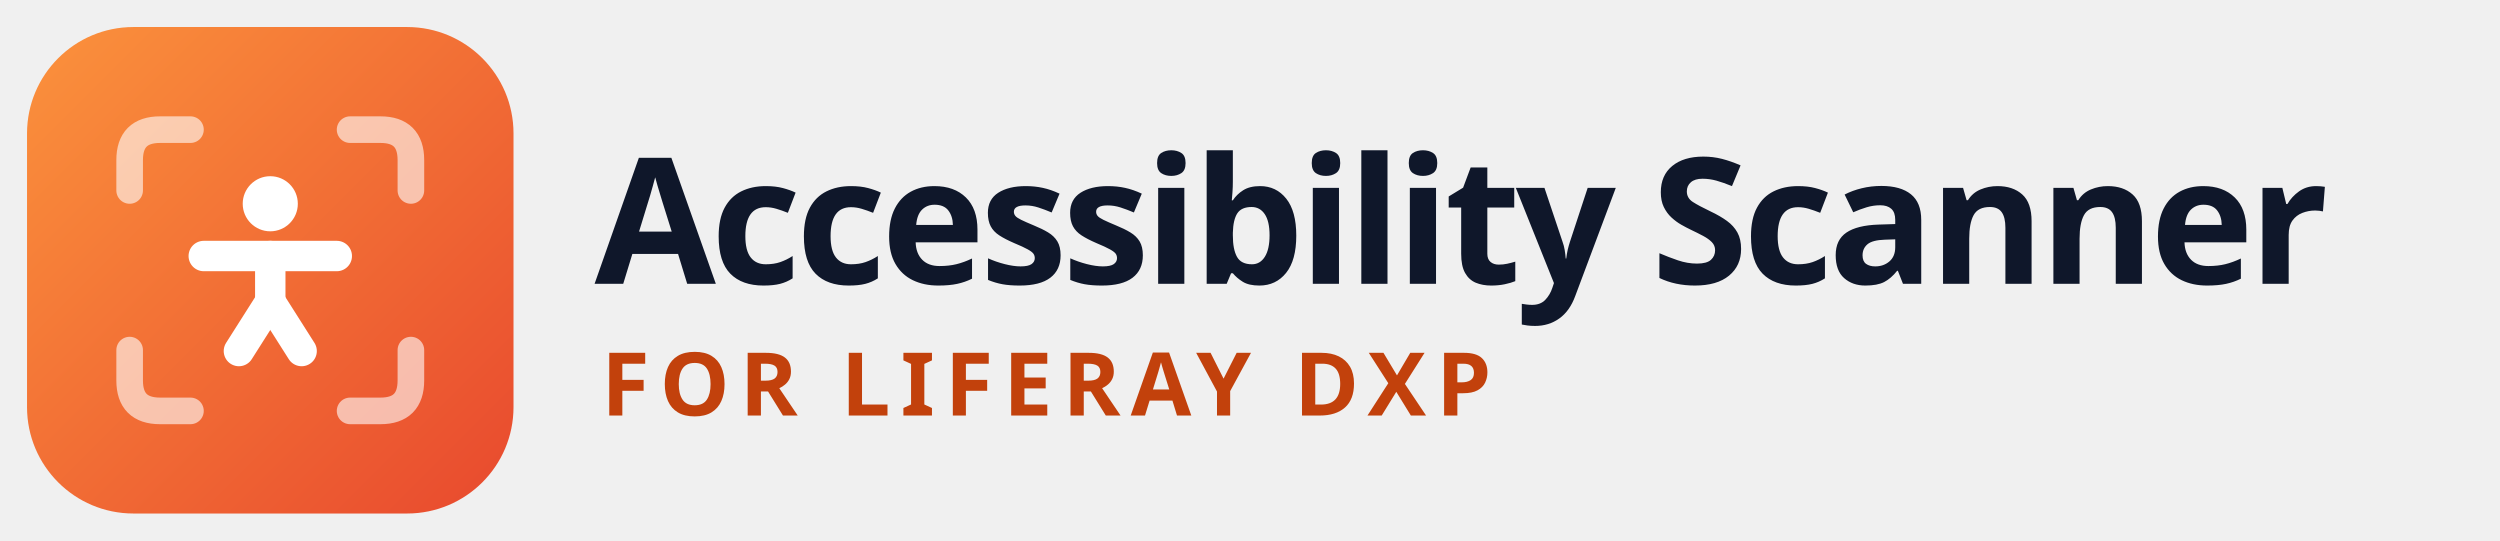
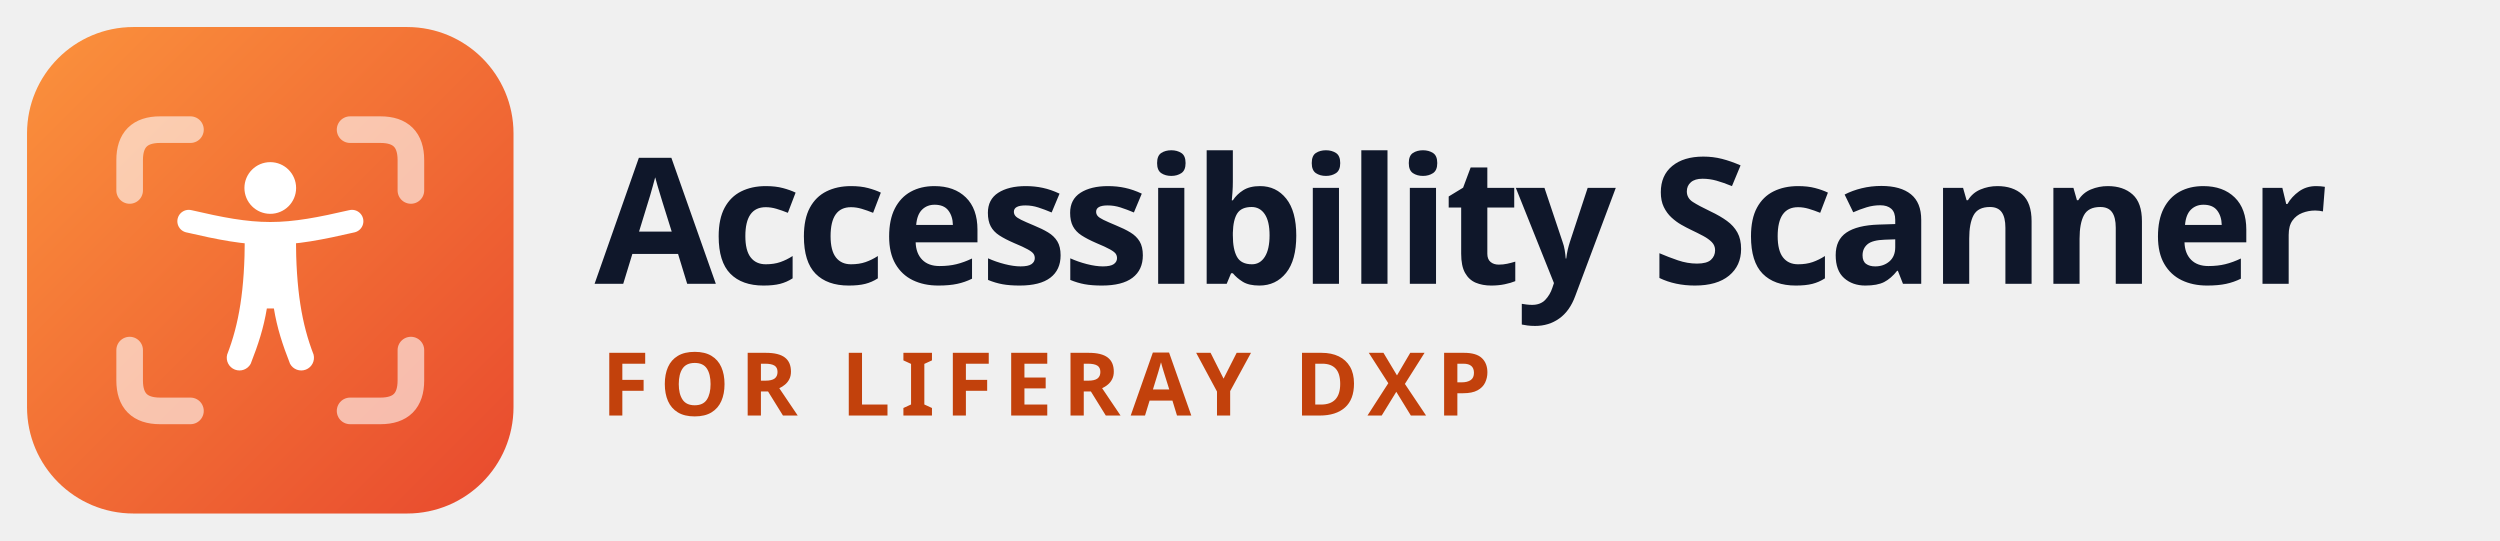
<svg xmlns="http://www.w3.org/2000/svg" viewBox="0 0 1480 320" role="img" aria-label="Accessibility Scanner for Liferay">
  <defs>
    <linearGradient id="bg" x1="0" y1="0" x2="1" y2="1">
      <stop offset="0" stop-color="#fb923c" />
      <stop offset="1" stop-color="#e8492e" />
    </linearGradient>
  </defs>
  <g transform="translate(16 16) scale(0.28125)">
    <rect width="1024" height="1024" rx="224" fill="url(#bg)" />
    <g fill="none" stroke="#ffffff" stroke-width="56" stroke-linecap="round" stroke-linejoin="round" stroke-opacity="0.6">
      <path d="M216 344 V280 Q216 216 280 216 H344" />
      <path d="M680 216 H744 Q808 216 808 280 V344" />
      <path d="M808 680 V744 Q808 808 744 808 H680" />
      <path d="M344 808 H280 Q216 808 216 744 V680" />
    </g>
-     <circle cx="512" cy="372" r="58" fill="#ffffff" />
-     <g fill="none" stroke="#ffffff" stroke-width="64" stroke-linecap="round" stroke-linejoin="round">
-       <path d="M372 482 H652" />
-       <path d="M512 482 V578" />
-       <path d="M512 578 L446 682" />
-       <path d="M512 578 L578 682" />
+     <g transform="translate(512 512) scale(0.4) translate(-965 -976)" fill="#ffffff">
+       <circle cx="965" cy="543" r="136" />
+       <path d="M536 718 C700 756 830 782 965 782 C1100 782 1230 756 1395 718" fill="none" stroke="#ffffff" stroke-width="120" stroke-linecap="round" />
+       <path d="M831 800 C831 1080 800 1260 738 1420 A67 67 0 0 0 862 1468 C902 1366 930 1280 947 1177 H984 C1001 1280 1029 1366 1069 1468 A67 67 0 0 0 1193 1420 C1131 1260 1100 1080 1100 800 Z" />
    </g>
  </g>
  <text x="352" y="168" font-family="Lexend, 'Segoe UI', system-ui, sans-serif" font-size="104" font-weight="700" letter-spacing="-3" fill="#0f172a">Accessibility Scanner</text>
  <text x="356" y="246" font-family="'Source Sans 3', 'Segoe UI', system-ui, sans-serif" font-size="52" font-weight="600" letter-spacing="6" fill="#c2410c">FOR LIFERAY DXP</text>
</svg>
